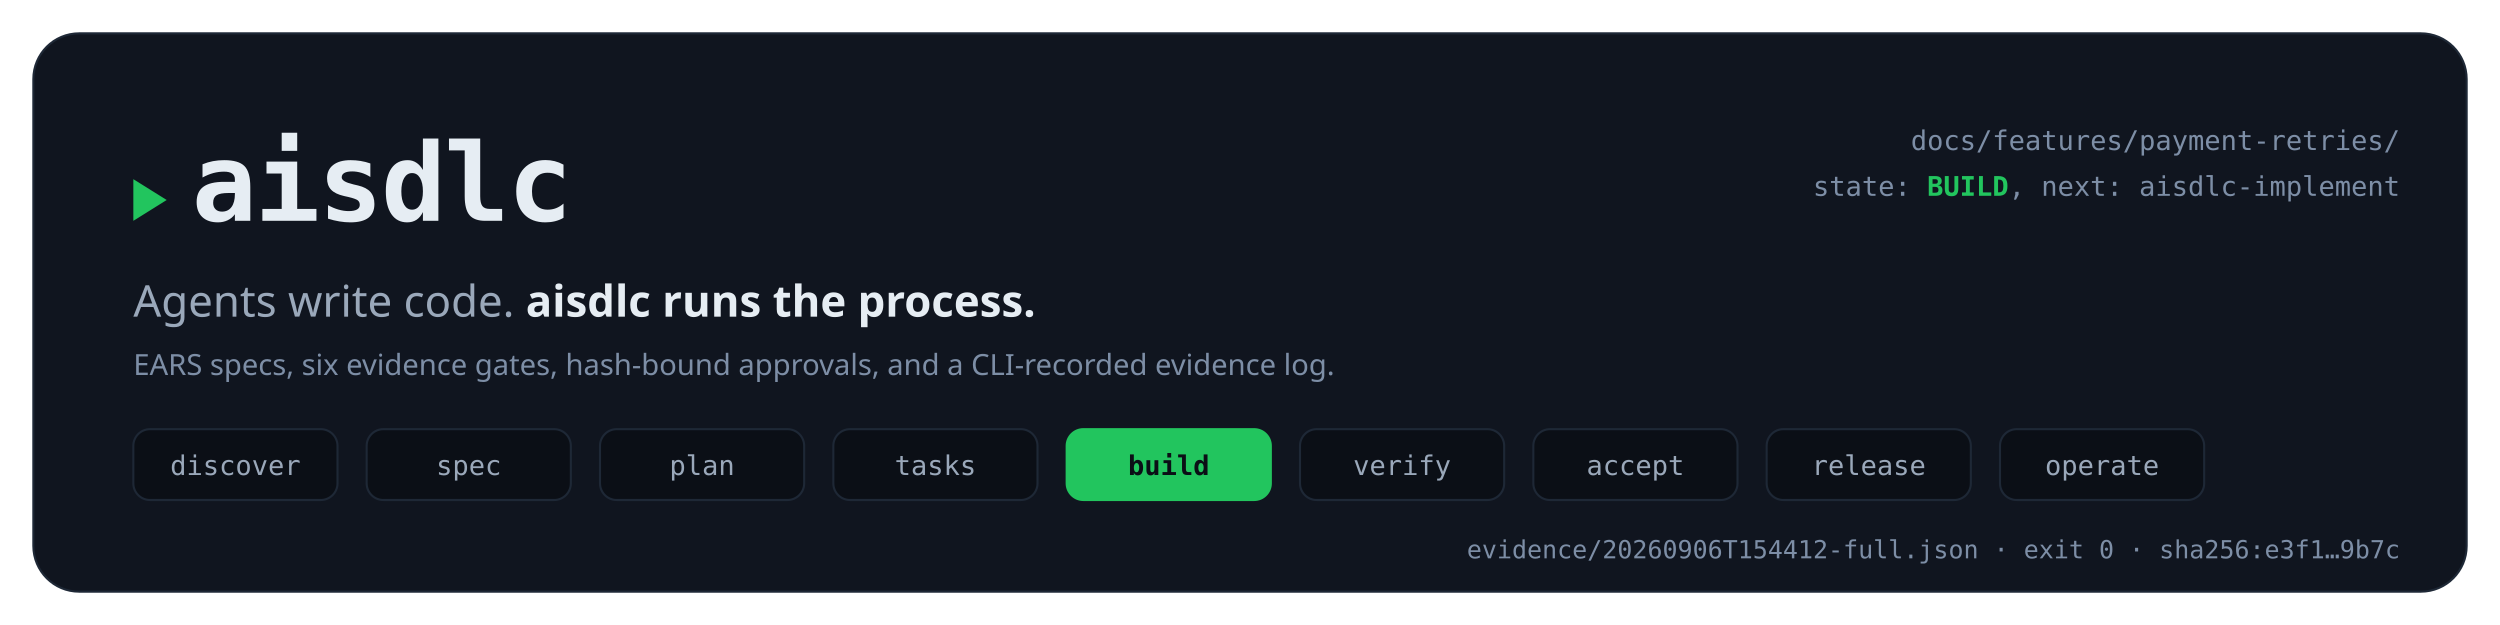
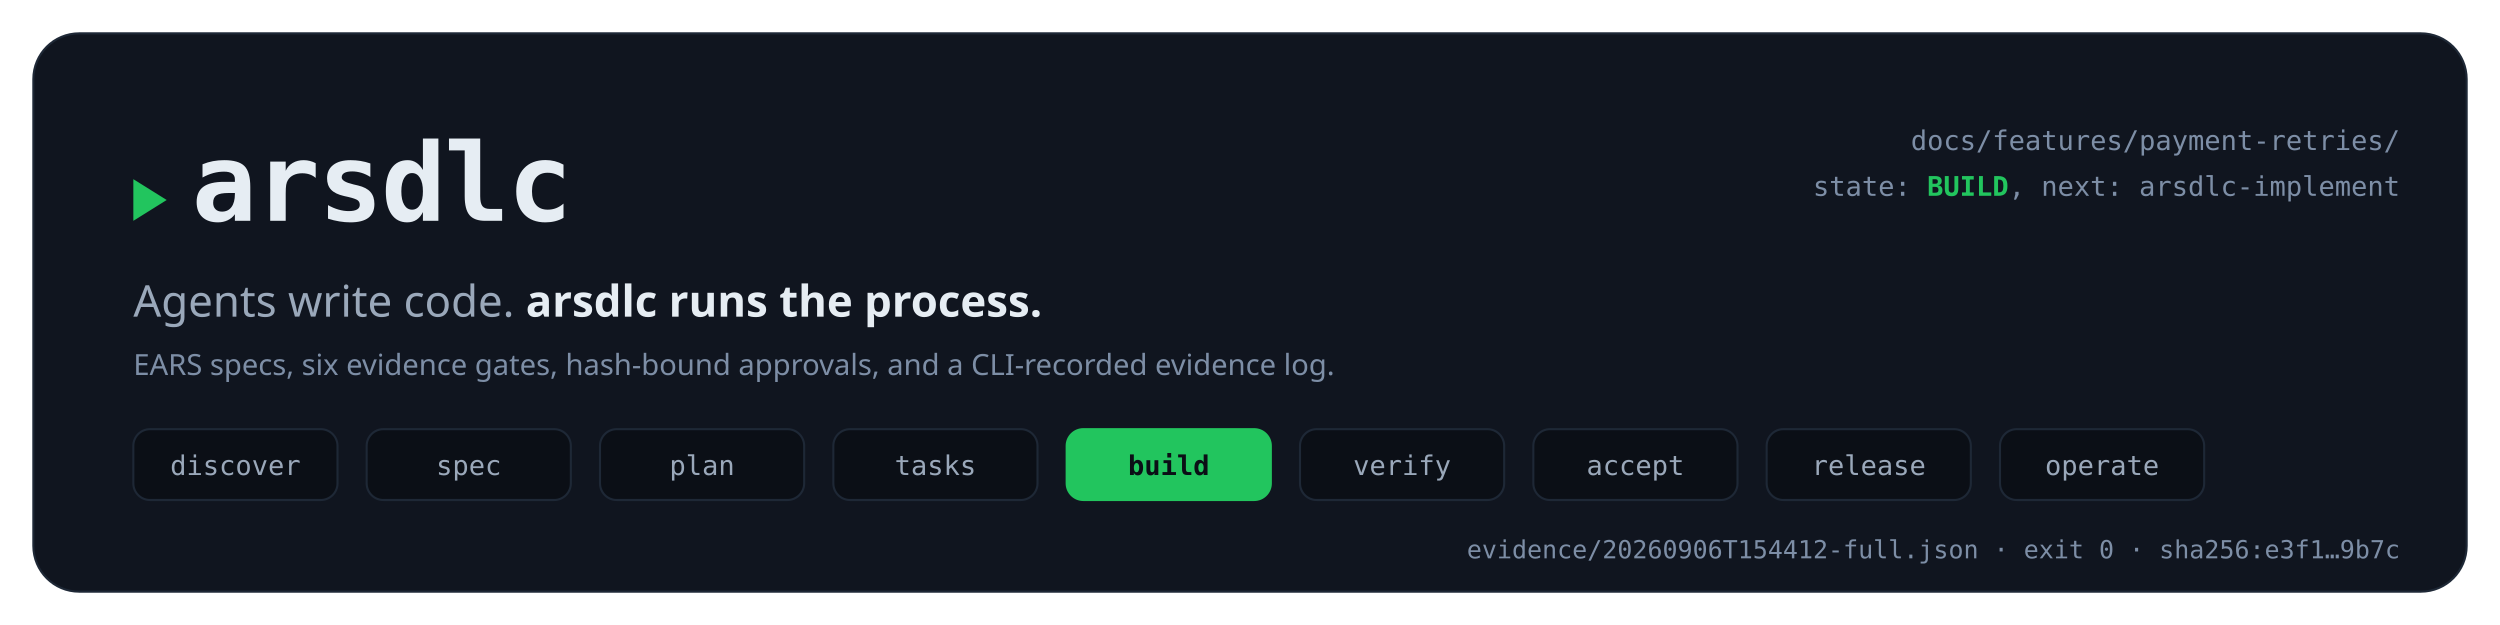
<svg xmlns="http://www.w3.org/2000/svg" viewBox="0 0 1200 300" role="img" aria-labelledby="title desc" font-family="ui-monospace, SFMono-Regular, Menlo, Consolas, monospace">
  <rect x="16" y="16" width="1168" height="268" rx="22" fill="#10151f" stroke="#1e2836" />
  <polygon points="64,86 80,96 64,106" fill="#22c55e" />
-   <text x="92" y="106" font-size="52" font-weight="600" fill="#e6edf3" letter-spacing="-1">aisdlc</text>
+   <text x="92" y="106" font-size="52" font-weight="600" fill="#e6edf3" letter-spacing="-1">arsdlc</text>
  <text x="1152" y="72" font-size="13" fill="#7d8ea6" text-anchor="end">docs/features/payment-retries/</text>
-   <text x="1152" y="94" font-size="13" fill="#7d8ea6" text-anchor="end">state: <tspan fill="#22c55e" font-weight="600">BUILD</tspan>, next: aisdlc-implement</text>
-   <text x="64" y="152" font-size="21" fill="#9aa8ba" font-family="ui-sans-serif, system-ui, 'Segoe UI', sans-serif">Agents write code. <tspan fill="#e6edf3" font-weight="600">aisdlc runs the process.</tspan>
+   <text x="1152" y="94" font-size="13" fill="#7d8ea6" text-anchor="end">state: <tspan fill="#22c55e" font-weight="600">BUILD</tspan>, next: arsdlc-implement</text>
+   <text x="64" y="152" font-size="21" fill="#9aa8ba" font-family="ui-sans-serif, system-ui, 'Segoe UI', sans-serif">Agents write code. <tspan fill="#e6edf3" font-weight="600">arsdlc runs the process.</tspan>
  </text>
  <text x="64" y="180" font-size="14" fill="#7d8ea6" font-family="ui-sans-serif, system-ui, 'Segoe UI', sans-serif">EARS specs, six evidence gates, hash-bound approvals, and a CLI-recorded evidence log.</text>
  <g font-size="13" text-anchor="middle">
    <rect x="64" y="206" width="98" height="34" rx="8" fill="#0b0f16" stroke="#1e2836" />
    <text x="113" y="228" fill="#9aa8ba">discover</text>
    <rect x="176" y="206" width="98" height="34" rx="8" fill="#0b0f16" stroke="#1e2836" />
    <text x="225" y="228" fill="#9aa8ba">spec</text>
    <rect x="288" y="206" width="98" height="34" rx="8" fill="#0b0f16" stroke="#1e2836" />
    <text x="337" y="228" fill="#9aa8ba">plan</text>
    <rect x="400" y="206" width="98" height="34" rx="8" fill="#0b0f16" stroke="#1e2836" />
    <text x="449" y="228" fill="#9aa8ba">tasks</text>
    <rect x="512" y="206" width="98" height="34" rx="8" fill="#22c55e" stroke="#22c55e">
    </rect>
    <text x="561" y="228" fill="#0b0f16" font-weight="600">build</text>
    <rect x="624" y="206" width="98" height="34" rx="8" fill="#0b0f16" stroke="#1e2836" />
    <text x="673" y="228" fill="#9aa8ba">verify</text>
    <rect x="736" y="206" width="98" height="34" rx="8" fill="#0b0f16" stroke="#1e2836" />
    <text x="785" y="228" fill="#9aa8ba">accept</text>
    <rect x="848" y="206" width="98" height="34" rx="8" fill="#0b0f16" stroke="#1e2836" />
    <text x="897" y="228" fill="#9aa8ba">release</text>
    <rect x="960" y="206" width="98" height="34" rx="8" fill="#0b0f16" stroke="#1e2836" />
    <text x="1009" y="228" fill="#9aa8ba">operate</text>
  </g>
  <text x="1152" y="268" font-size="12" fill="#7d8ea6" text-anchor="end">evidence/20260906T154412-full.json · exit 0 · sha256:e3f1…9b7c</text>
</svg>
